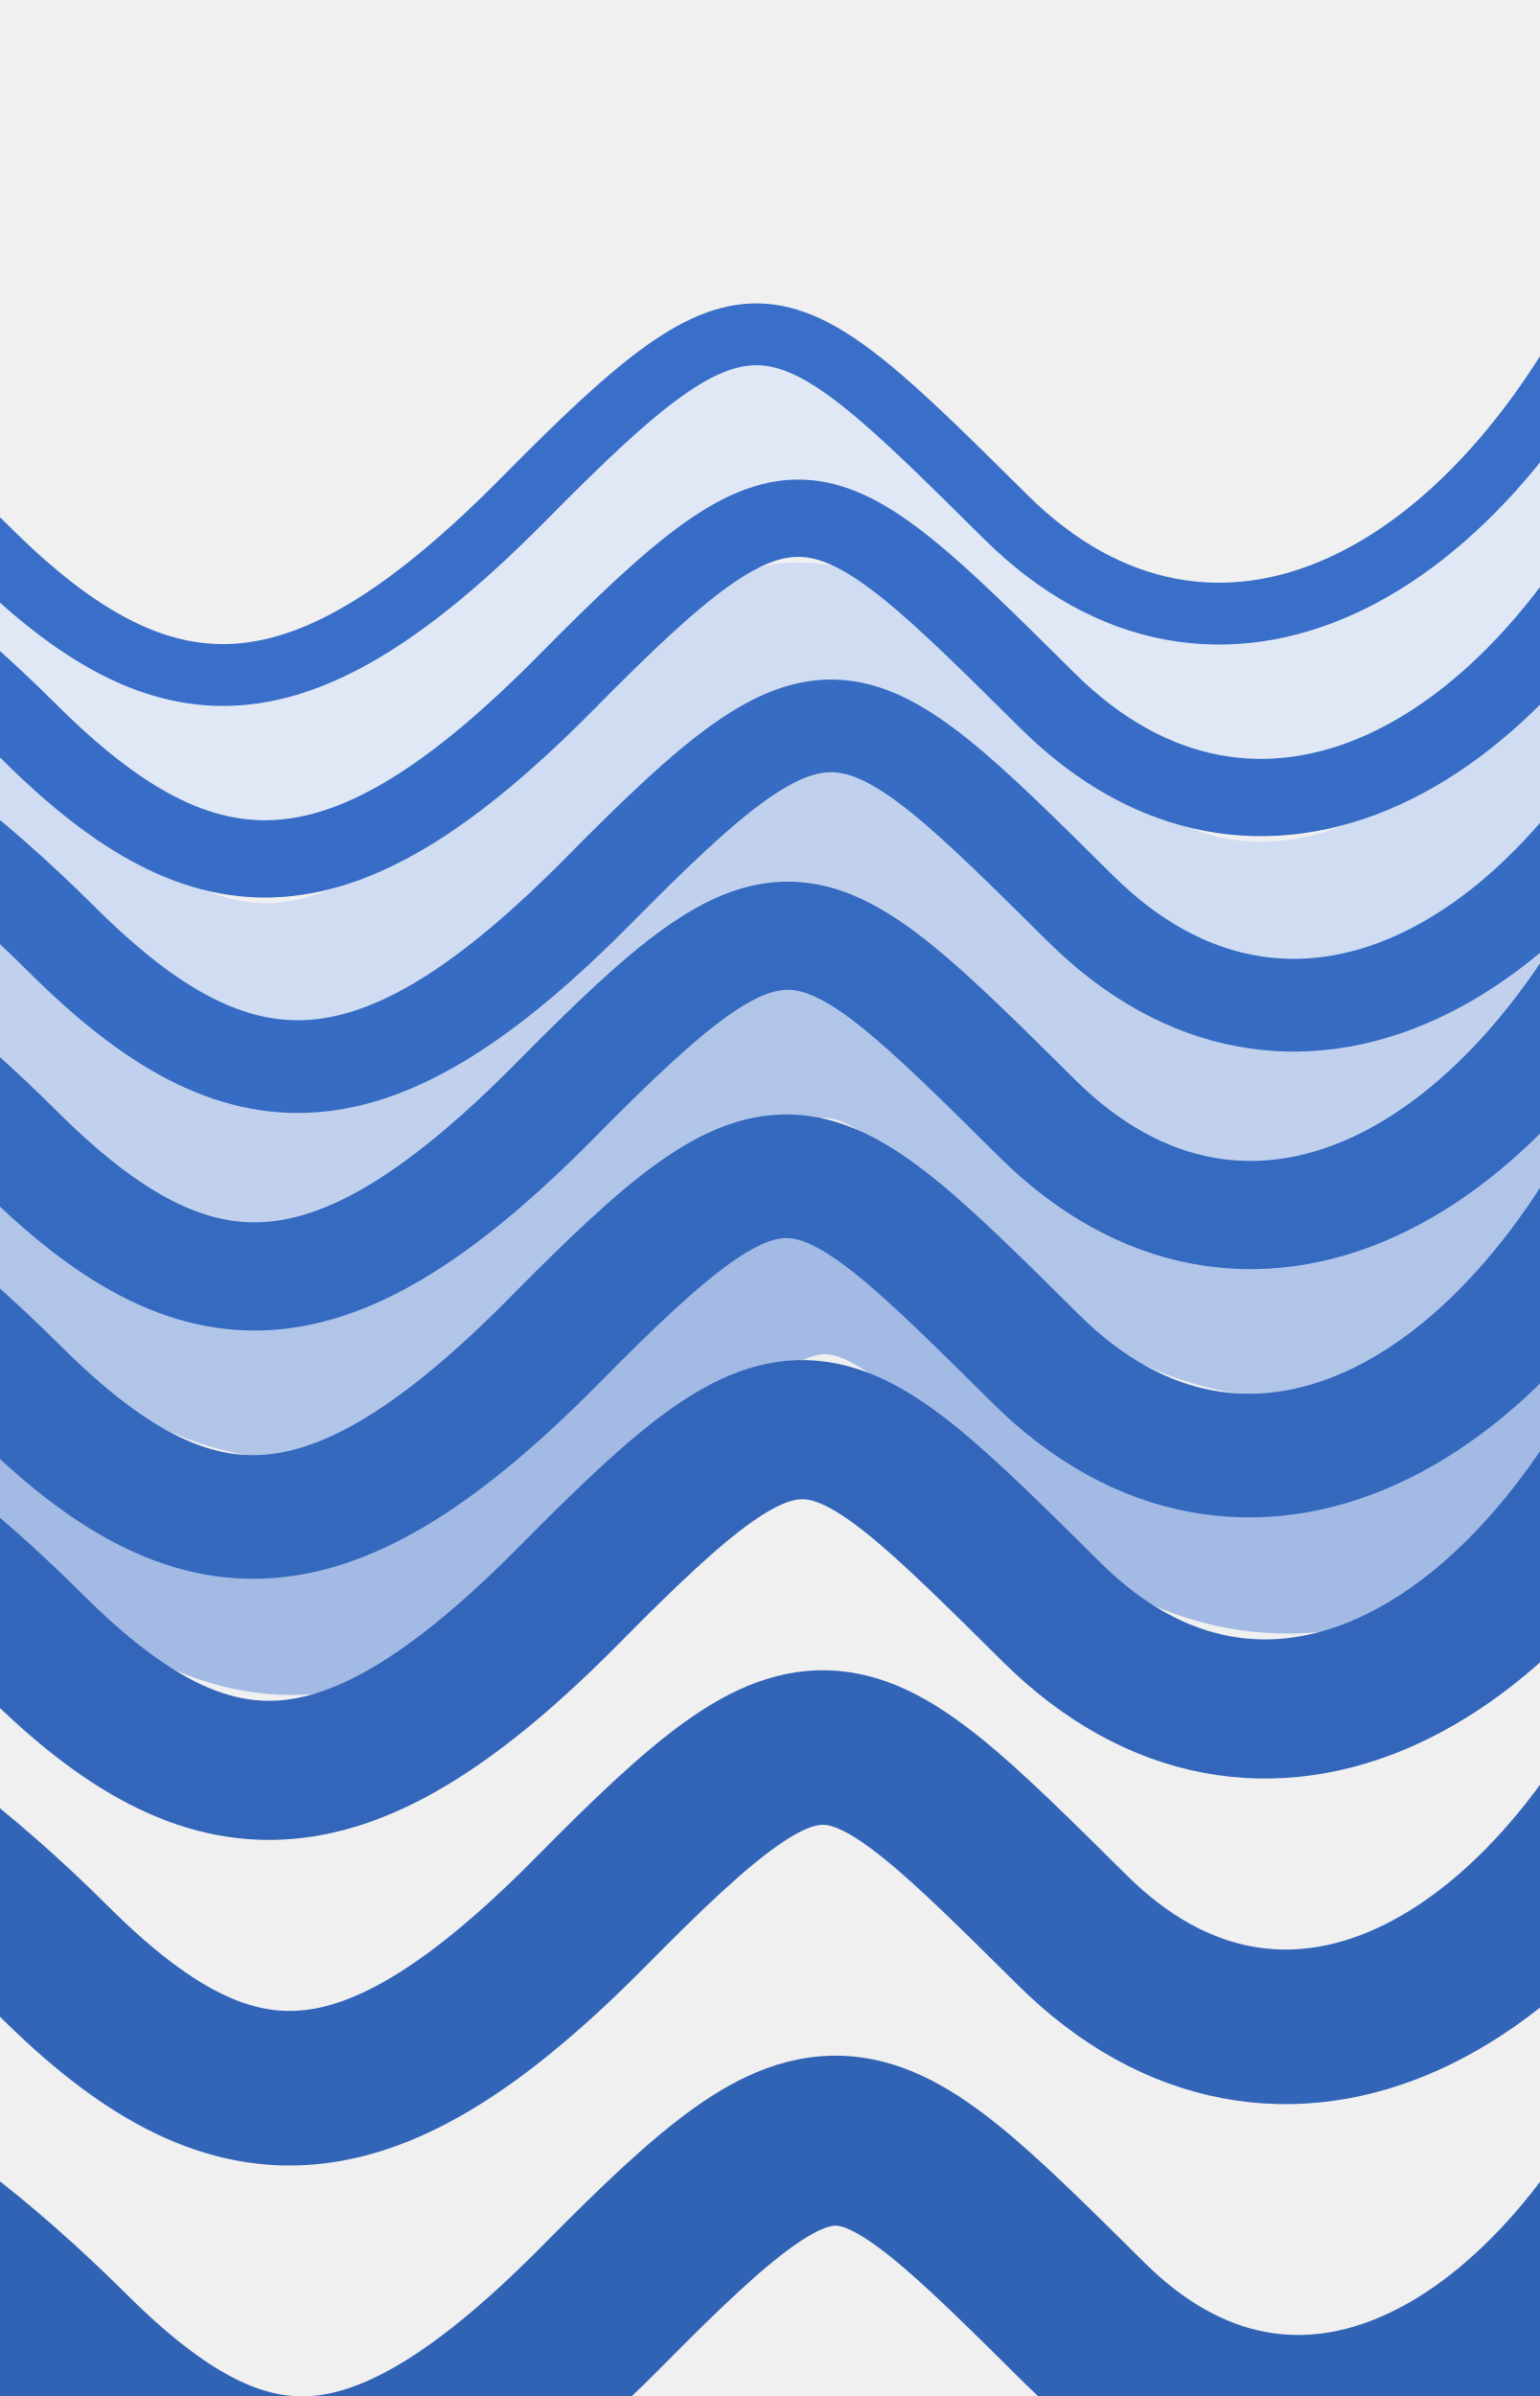
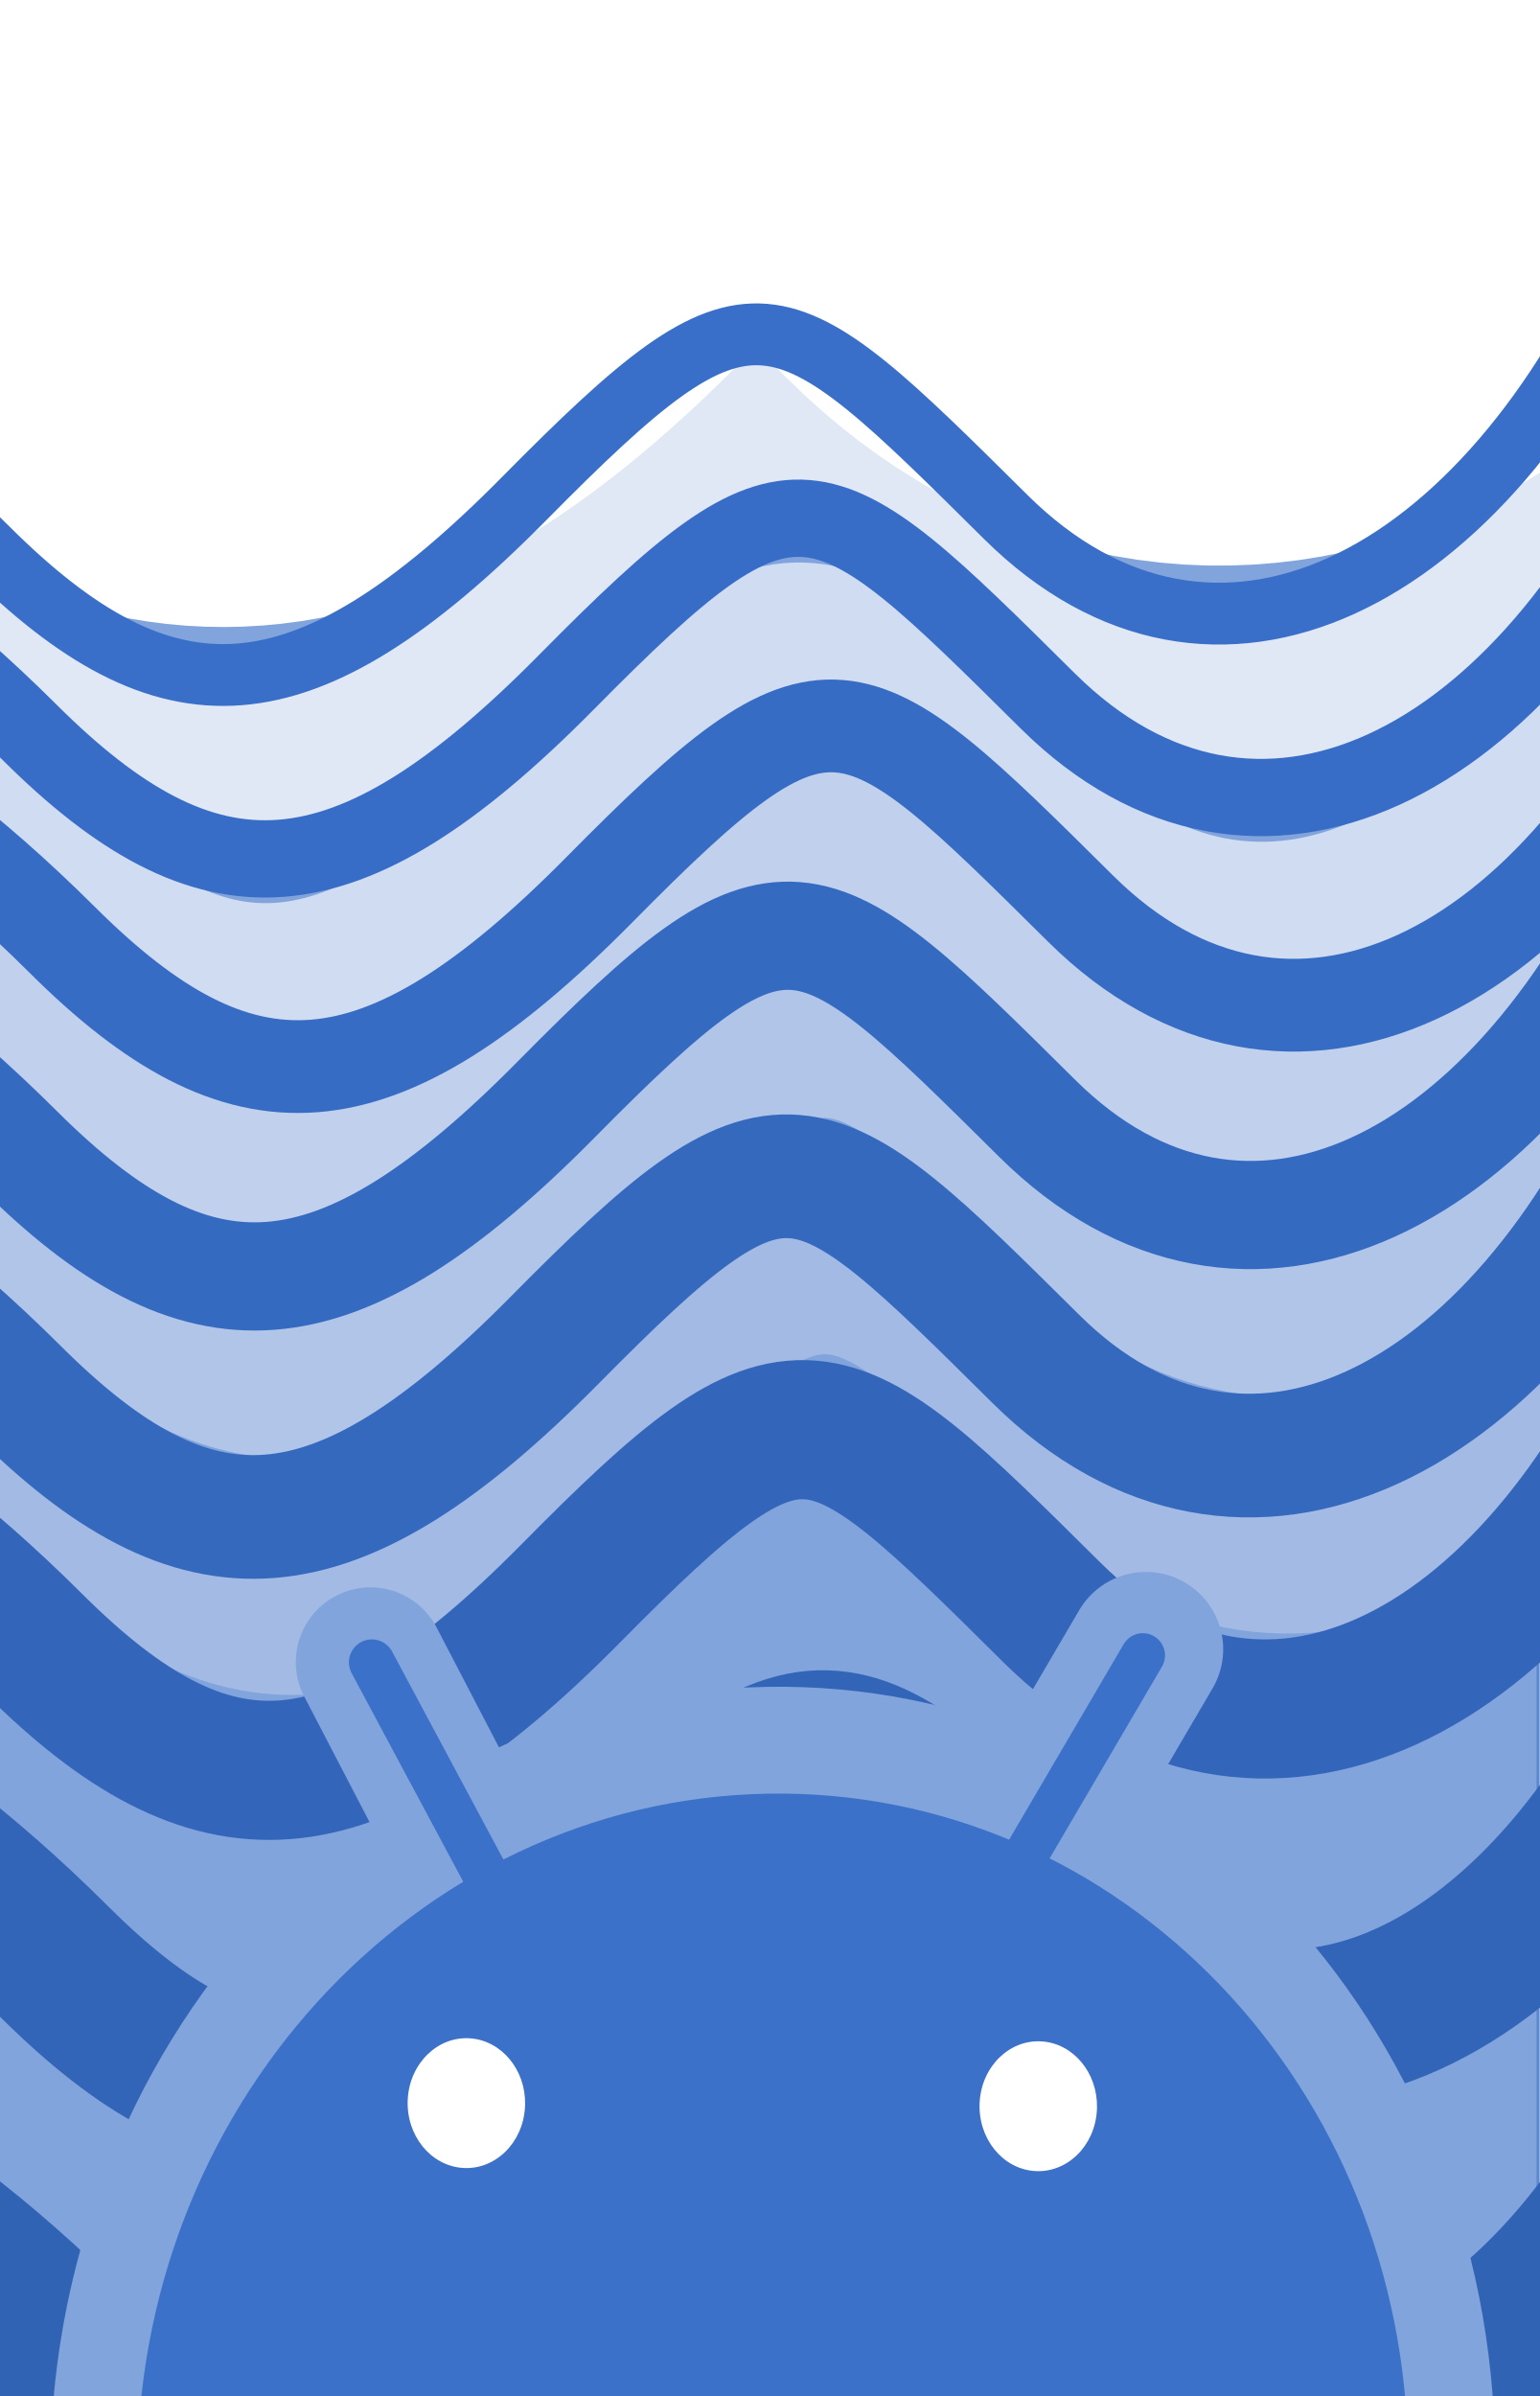
<svg xmlns="http://www.w3.org/2000/svg" xmlns:ns1="http://www.openswatchbook.org/uri/2009/osb" width="498" height="775" id="svg2993" version="1.1">
  <defs id="defs2995">
    <linearGradient id="linearGradient3786" ns1:paint="solid">
      <stop style="stop-color:#3a70c9;stop-opacity:1;" offset="0" id="stop3788" />
    </linearGradient>
  </defs>
  <g id="layer1" transform="translate(0,7)">
+     <rect style="fill:#82a4dc;fill-opacity:1;stroke:#5b88d2;stroke-opacity:1" id="rect4008" width="1028" height="769.657" x="-530.453" y="2.294" ry="0" />
    <path style="fill:none;stroke:#d0dcf2;stroke-width:45;stroke-linecap:round;stroke-linejoin:round;stroke-miterlimit:4;stroke-opacity:1;stroke-dasharray:none;stroke-dashoffset:0;marker-start:none" d="m -547.536,248.451 c 1.328,-8.015 66.158,-114.514 116.941,-63.862 36.355,36.26 120.542,104.506 198.066,25.028 35.173,-36.06 123.129,-61.632 242.286,57.018 57.638,57.393 101.623,56.807 173.775,-16.225 74.225,-75.131 80.981,-67.883 155.657,6.142 67.07,66.486 154.99,22.072 203.171,-88.284" id="path3012-1-0-9-4-8-7-15-2-2-1-61" />
    <path style="fill:none;stroke:#b1c5e9;stroke-width:45;stroke-linecap:round;stroke-linejoin:round;stroke-miterlimit:4;stroke-opacity:1;stroke-dasharray:none;stroke-dashoffset:0;marker-start:none" d="m -539.178,383.119 c 1.328,-8.015 66.158,-114.514 116.941,-63.862 36.355,36.26 120.542,104.506 198.066,25.028 35.173,-36.06 123.129,-61.632 242.286,57.018 57.638,57.393 101.623,56.807 173.775,-16.225 74.225,-75.131 80.981,-67.883 155.657,6.142 67.07,66.486 154.99,22.072 203.171,-88.284" id="path3012-1-0-9-4-8-7-15-2-2-5" />
    <path style="fill:none;stroke:#c1d1ed;stroke-width:45;stroke-linecap:round;stroke-linejoin:round;stroke-miterlimit:4;stroke-opacity:1;stroke-dasharray:none;stroke-dashoffset:0;marker-start:none" d="m -542.223,314.762 c 1.328,-8.015 66.158,-114.514 116.941,-63.862 36.355,36.26 120.542,104.506 198.066,25.028 35.173,-36.06 123.129,-61.632 242.286,57.018 57.638,57.393 101.623,56.807 173.775,-16.225 74.225,-75.131 80.981,-67.883 155.657,6.142 67.07,66.486 154.99,22.072 203.171,-88.284" id="path3012-1-0-9-4-8-7-15-2-2-1" />
    <path style="fill:none;stroke:#a2bae4;stroke-width:45;stroke-linecap:round;stroke-linejoin:round;stroke-miterlimit:4;stroke-opacity:1;stroke-dasharray:none;stroke-dashoffset:0;marker-start:none" d="m -539.142,459.559 c 1.328,-8.015 66.158,-114.514 116.941,-63.862 36.355,36.26 120.542,104.506 198.066,25.028 35.173,-36.06 123.129,-61.632 242.286,57.018 57.638,57.393 101.623,56.807 173.775,-16.225 74.225,-75.131 80.981,-67.883 155.657,6.142 67.07,66.486 154.99,22.072 203.171,-88.284" id="path3012-1-0-9-4-8-7-15-2-2" />
    <path style="fill:none;stroke:#3265b8;stroke-width:50;stroke-linecap:round;stroke-linejoin:round;stroke-miterlimit:4;stroke-opacity:1;stroke-dasharray:none;stroke-dashoffset:0;marker-start:none" d="m -539.807,609.266 c 1.052,-6.083 59.72,-69.453 116.941,-63.862 51.103,4.993 120.542,104.506 198.066,25.028 35.173,-36.06 123.129,-61.632 242.286,57.018 57.638,57.393 101.623,56.807 173.775,-16.225 74.225,-75.131 80.981,-67.883 155.657,6.142 67.07,66.486 154.99,22.072 203.171,-88.284" id="path3012-1-0-9-4-8-76-1" />
    <path style="fill:none;stroke:#3163b5;stroke-width:55;stroke-linecap:round;stroke-linejoin:round;stroke-miterlimit:4;stroke-opacity:1;stroke-dasharray:none;stroke-dashoffset:0;marker-start:none" d="m -535.723,736.427 c 1.052,-6.083 59.721,-69.453 116.941,-63.862 51.103,4.993 120.542,104.506 198.066,25.028 35.173,-36.06 123.129,-61.632 242.286,57.018 57.638,57.393 101.623,56.807 173.775,-16.225 74.225,-75.131 80.981,-67.883 155.657,6.142 67.07,66.486 154.99,22.072 203.171,-88.284" id="path3012-1-0-9-4-8-76-1-4" />
    <path style="fill:none;stroke:#3366bb;stroke-width:45;stroke-linecap:round;stroke-linejoin:round;stroke-miterlimit:4;stroke-opacity:1;stroke-dasharray:none;stroke-dashoffset:0;marker-start:none" d="m -546.451,506.45 c 1.052,-6.083 59.72,-69.453 116.941,-63.862 51.103,4.993 120.542,104.506 198.066,25.028 35.173,-36.06 123.129,-61.632 242.286,57.018 57.638,57.393 101.623,56.807 173.775,-16.225 74.225,-75.131 80.981,-67.883 155.657,6.142 67.07,66.486 154.99,22.072 203.171,-88.284" id="path3012-1-0-9-4-8-76" />
    <path style="fill:none;stroke:#3469be;stroke-width:40;stroke-linecap:round;stroke-linejoin:round;stroke-miterlimit:4;stroke-opacity:1;stroke-dasharray:none;stroke-dashoffset:0;marker-start:none" d="m -551.608,424.486 c 1.052,-6.083 59.721,-69.453 116.941,-63.862 51.103,4.993 120.542,104.506 198.066,25.028 35.173,-36.06 123.129,-61.632 242.286,57.018 57.638,57.393 101.623,56.807 173.775,-16.225 74.225,-75.131 80.981,-67.883 155.657,6.142 67.07,66.486 154.99,22.072 203.171,-88.284" id="path3012-1-0-9-4-8" />
+     <g id="g4478" transform="translate(31.93527,-441.0809)">
+       <path id="path4020-5" d="m 299.114,1035.169 c 39.639,-67.639 39.639,-67.639 39.639,-67.639" style="fill:none;stroke:#82a4dc;stroke-width:50;stroke-linecap:round;stroke-linejoin:miter;stroke-miterlimit:4;stroke-opacity:1;stroke-dasharray:none" />
+       <path id="path4020-5-1" d="M 123.967,1041.023 C 87.899,971.677 87.899,971.677 87.899,971.677" style="fill:none;stroke:#82a4dc;stroke-width:48.293;stroke-linecap:round;stroke-linejoin:miter;stroke-miterlimit:4;stroke-opacity:1;stroke-dasharray:none" />
+       <path transform="matrix(0.838302,-0.00784477,0,1.027664,-15.04373,423.6465)" d="M 16.009,790.845 C 14.843,664.376 131.195,561.026 275.889,560.007 420.583,558.988 538.826,660.686 539.991,787.155 c 0.011,1.162 0.011,2.325 0.002,3.487 L 278,789 z" id="path4010" style="fill:#3b71c9;fill-opacity:1;stroke:#82a4dc;stroke-width:33.623;stroke-linecap:round;stroke-miterlimit:4;stroke-opacity:1;stroke-dasharray:none" />
+       <path id="path4018" d="M 88.355,971.772 C 127.511,1044.928 127.511,1044.928 127.511,1044.928" style="fill:none;stroke:#3b71c9;stroke-width:14.844;stroke-linecap:round;stroke-linejoin:round;stroke-miterlimit:4;stroke-opacity:1;stroke-dasharray:none" />
+       <path id="path4020" d="m 298.114,1037.169 c 39.639,-67.639 39.639,-67.639 39.639,-67.639" style="fill:none;stroke:#3b71c9;stroke-width:14.361;stroke-linecap:round;stroke-linejoin:miter;stroke-miterlimit:4;stroke-opacity:1;stroke-dasharray:none" />
+       <path transform="matrix(0.2835952,0,0,0.2500245,69.30334,972.3361)" d="m 241.875,573.127 c -2.259,46.305 -34.03,81.548 -70.964,78.716 -36.934,-2.832 -65.044,-42.665 -62.786,-88.97 2.259,-46.305 34.03,-81.548 70.964,-78.716 35.881,2.751 63.637,40.513 62.896,85.573" id="path4022" style="fill:#ffffff;fill-opacity:1;stroke:none" />
+       <path transform="matrix(0.2835952,0,0,0.2500245,254.3043,973.3361)" d="m 241.875,573.127 c -2.259,46.305 -34.03,81.548 -70.964,78.716 -36.934,-2.832 -65.044,-42.665 -62.786,-88.97 2.259,-46.305 34.03,-81.548 70.964,-78.716 35.881,2.751 63.637,40.513 62.896,85.573" id="path4022-4" style="fill:#ffffff;fill-opacity:1;stroke:none" />
+     </g>
    <path style="fill:none;stroke:#366cc4;stroke-width:30;stroke-linecap:round;stroke-linejoin:round;stroke-miterlimit:4;stroke-opacity:1;stroke-dasharray:none;stroke-dashoffset:0;marker-start:none" d="m -537.164,278.815 c 1.328,-8.015 66.158,-114.514 116.941,-63.862 36.355,36.26 120.542,104.506 198.066,25.028 35.173,-36.06 123.129,-61.632 242.286,57.018 57.638,57.393 101.623,56.807 173.775,-16.225 74.225,-75.131 80.981,-67.883 155.657,6.142 67.07,66.486 154.991,22.072 203.172,-88.284" id="path3012-1-0-9-4-8-7" />
    <path style="fill:none;stroke:#356ac1;stroke-width:35;stroke-linecap:round;stroke-linejoin:round;stroke-miterlimit:4;stroke-opacity:1;stroke-dasharray:none;stroke-dashoffset:0;marker-start:none" d="m -551.157,346.686 c 1.321,-7.967 58.637,-61.869 116.941,-63.862 51.317,-1.754 120.542,104.506 198.066,25.028 35.173,-36.06 123.129,-61.632 242.286,57.018 57.638,57.393 101.623,56.807 173.775,-16.225 74.225,-75.131 80.981,-67.883 155.657,6.142 67.07,66.486 154.99,22.072 203.171,-88.284" id="path3012-1-0-9-4-8-7-1" />
    <path style="fill:none;stroke:#e0e8f6;stroke-width:45;stroke-linecap:round;stroke-linejoin:round;stroke-miterlimit:4;stroke-opacity:1;stroke-dasharray:none;stroke-dashoffset:0;marker-start:none" d="m -556.347,177.892 c 1.328,-8.015 66.158,-114.514 116.941,-63.862 36.355,36.26 120.542,104.506 198.066,25.028 35.173,-36.06 123.129,-61.632 242.286,57.018 57.638,57.393 101.623,56.807 173.775,-16.225 74.225,-75.131 80.981,-67.883 155.657,6.142 67.07,66.486 154.99,22.072 203.171,-88.284" id="path3012-1-0-9-4-8-7-15-2-2-1-6" />
+     <path style="fill:none;stroke:#ffffff;stroke-width:200;stroke-linecap:round;stroke-linejoin:round;stroke-miterlimit:4;stroke-opacity:1;stroke-dasharray:none;stroke-dashoffset:0;marker-start:none" d="m -561.322,36.631 c 1.328,-8.015 66.158,-114.514 116.941,-63.862 36.355,36.26 120.542,104.506 198.066,25.028 35.173,-36.06 123.129,-61.632 242.286,57.018 57.638,57.393 101.623,56.807 173.775,-16.225 74.225,-75.131 80.981,-67.883 155.657,6.142 67.07,66.486 154.99,22.072 203.171,-88.284" id="path3012-1-0-9-4-8-7-15-2-2-1-6-8" />
    <path style="fill:none;stroke:#396fc9;stroke-width:20;stroke-linecap:round;stroke-linejoin:round;stroke-miterlimit:4;stroke-opacity:1;stroke-dasharray:none;stroke-dashoffset:0;marker-start:none" d="m -561.346,152.155 c 1.328,-8.015 66.158,-114.514 116.941,-63.862 36.355,36.26 120.542,104.506 198.066,25.028 35.173,-36.06 123.129,-61.632 242.286,57.018 57.638,57.393 101.623,56.807 173.775,-16.225 74.225,-75.131 80.981,-67.883 155.657,6.142 67.07,66.486 154.99,22.072 203.171,-88.284" id="path3012-1-0-9-4-8-7-15-2" />
    <path style="fill:none;stroke:#376dc7;stroke-width:25;stroke-linecap:round;stroke-linejoin:round;stroke-miterlimit:4;stroke-opacity:1;stroke-dasharray:none;stroke-dashoffset:0;marker-start:none" d="m -547.774,211.636 c 1.328,-8.015 66.158,-114.514 116.941,-63.862 36.355,36.26 120.542,104.506 198.066,25.028 35.173,-36.06 123.129,-61.632 242.286,57.018 57.638,57.393 101.623,56.807 173.775,-16.225 74.225,-75.131 80.981,-67.883 155.657,6.142 67.07,66.486 154.99,22.072 203.171,-88.284" id="path3012-1-0-9-4-8-7-15" />
  </g>
</svg>
